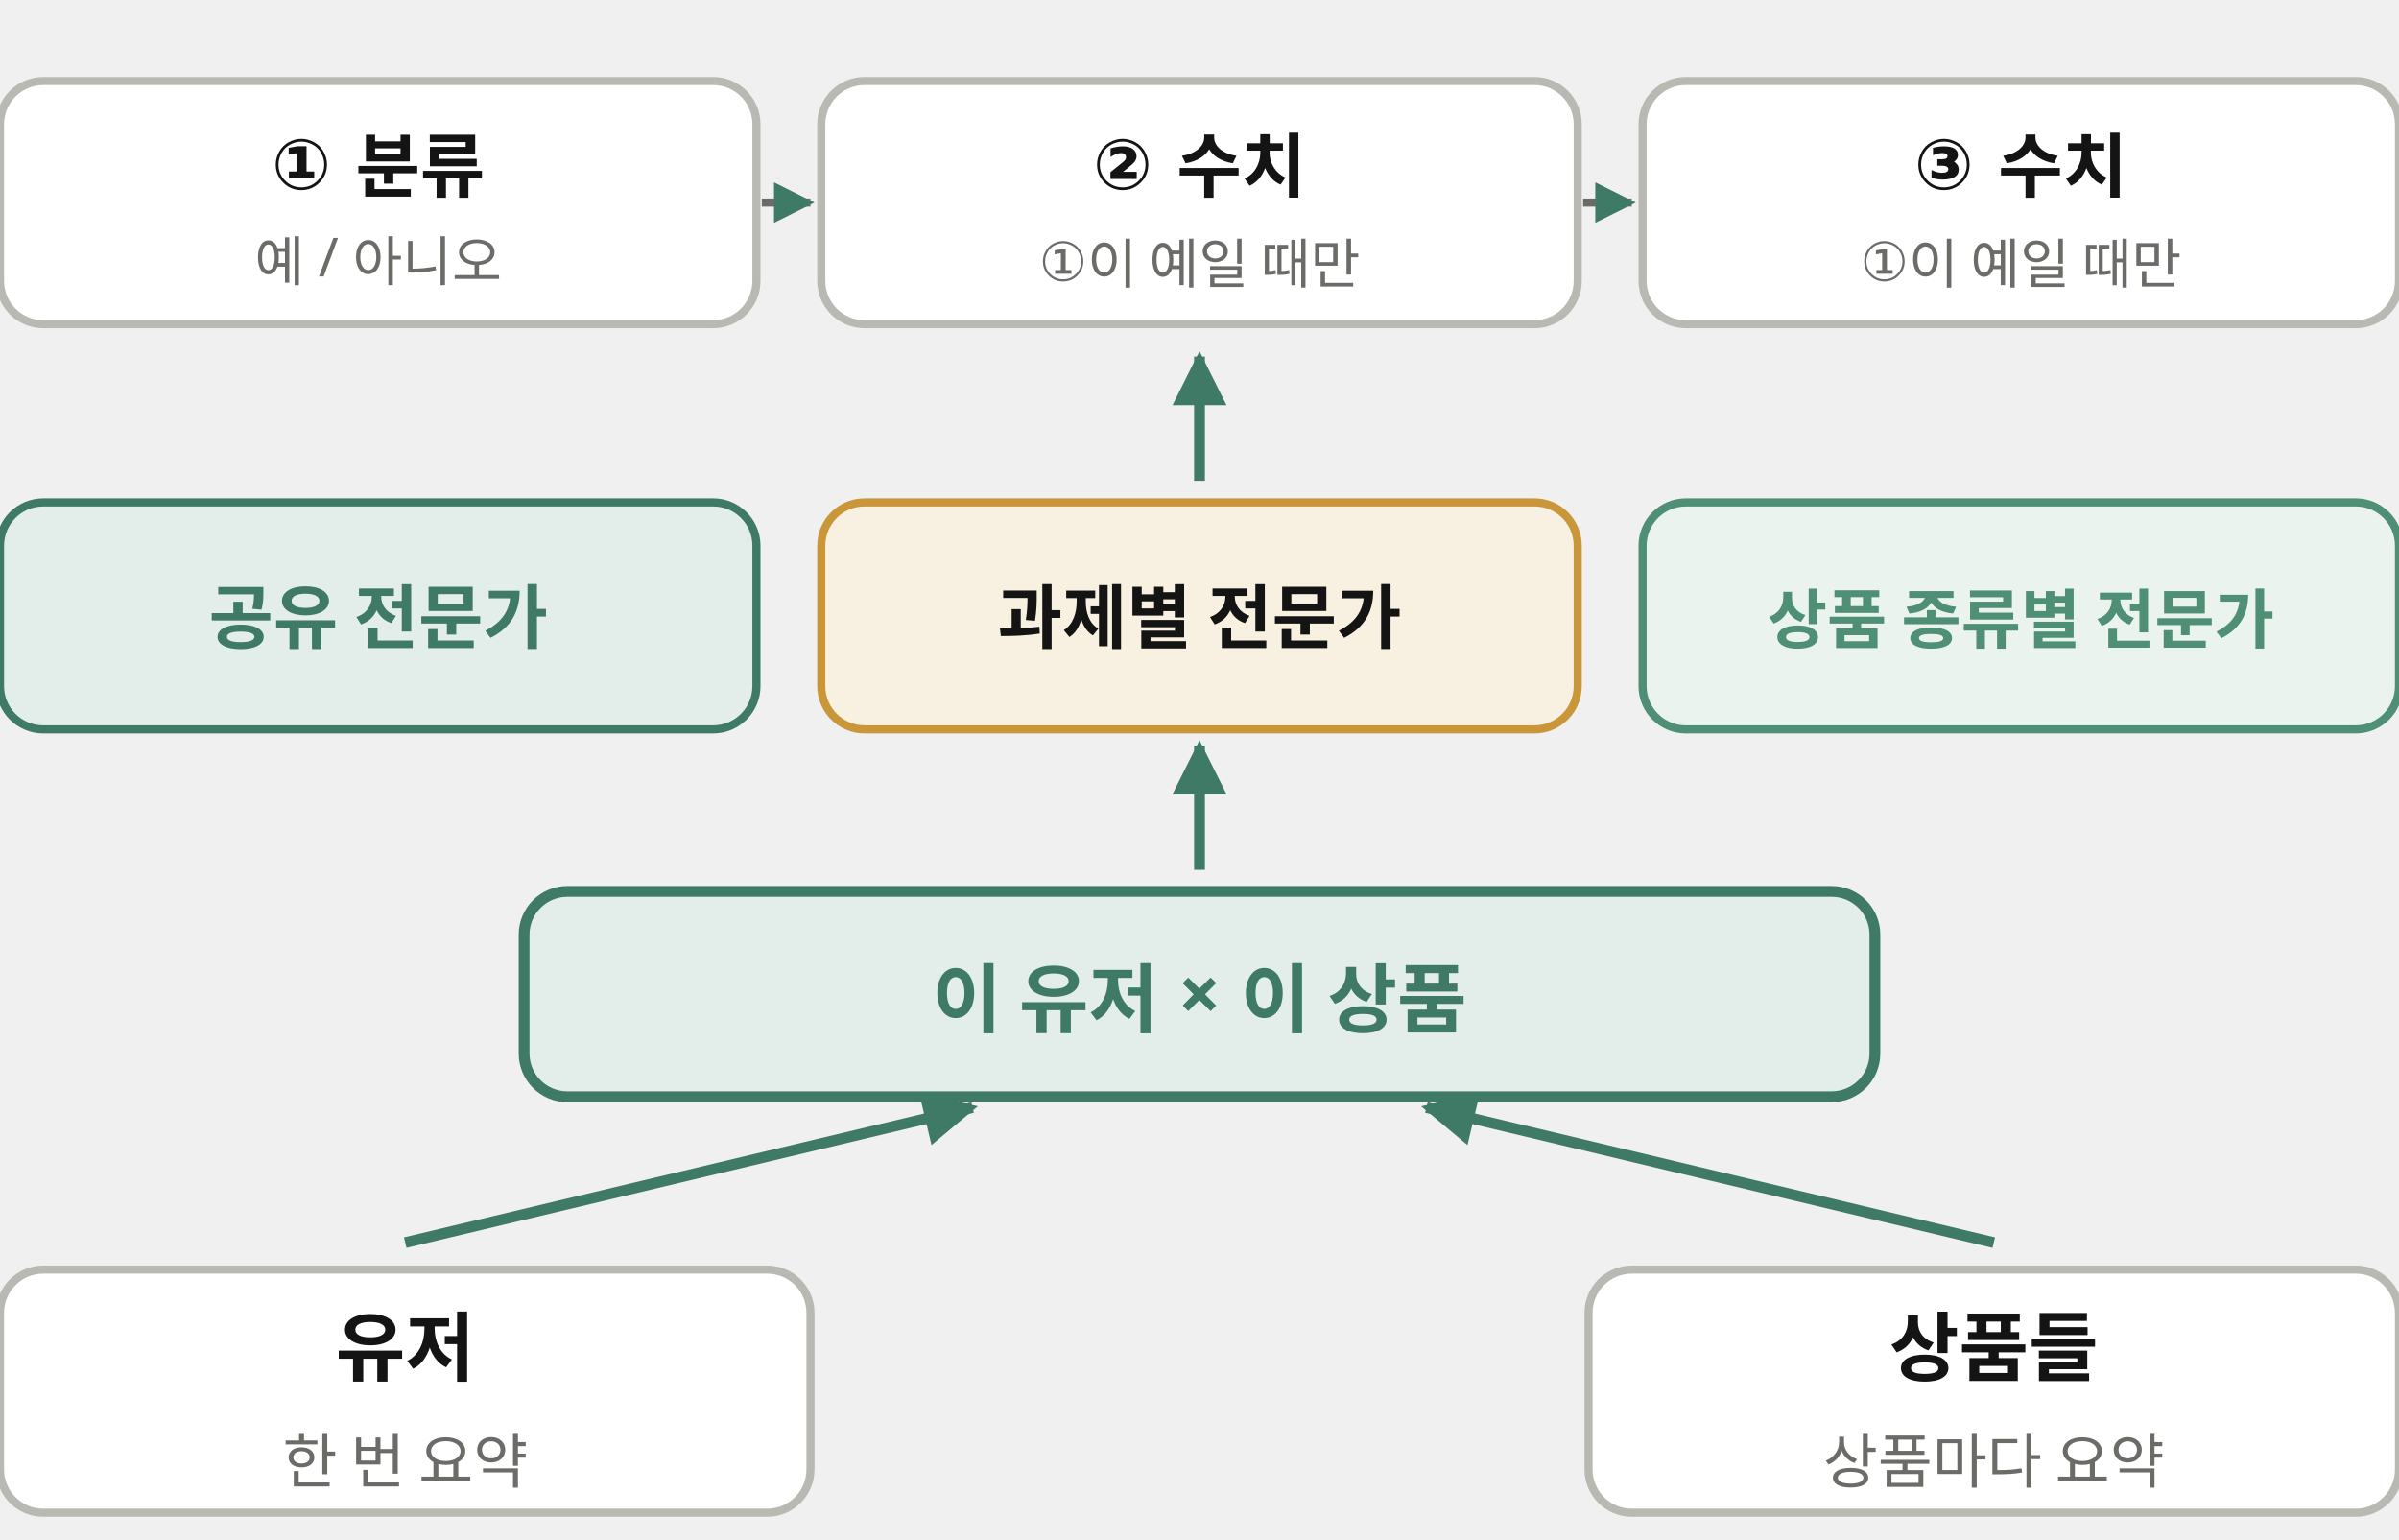
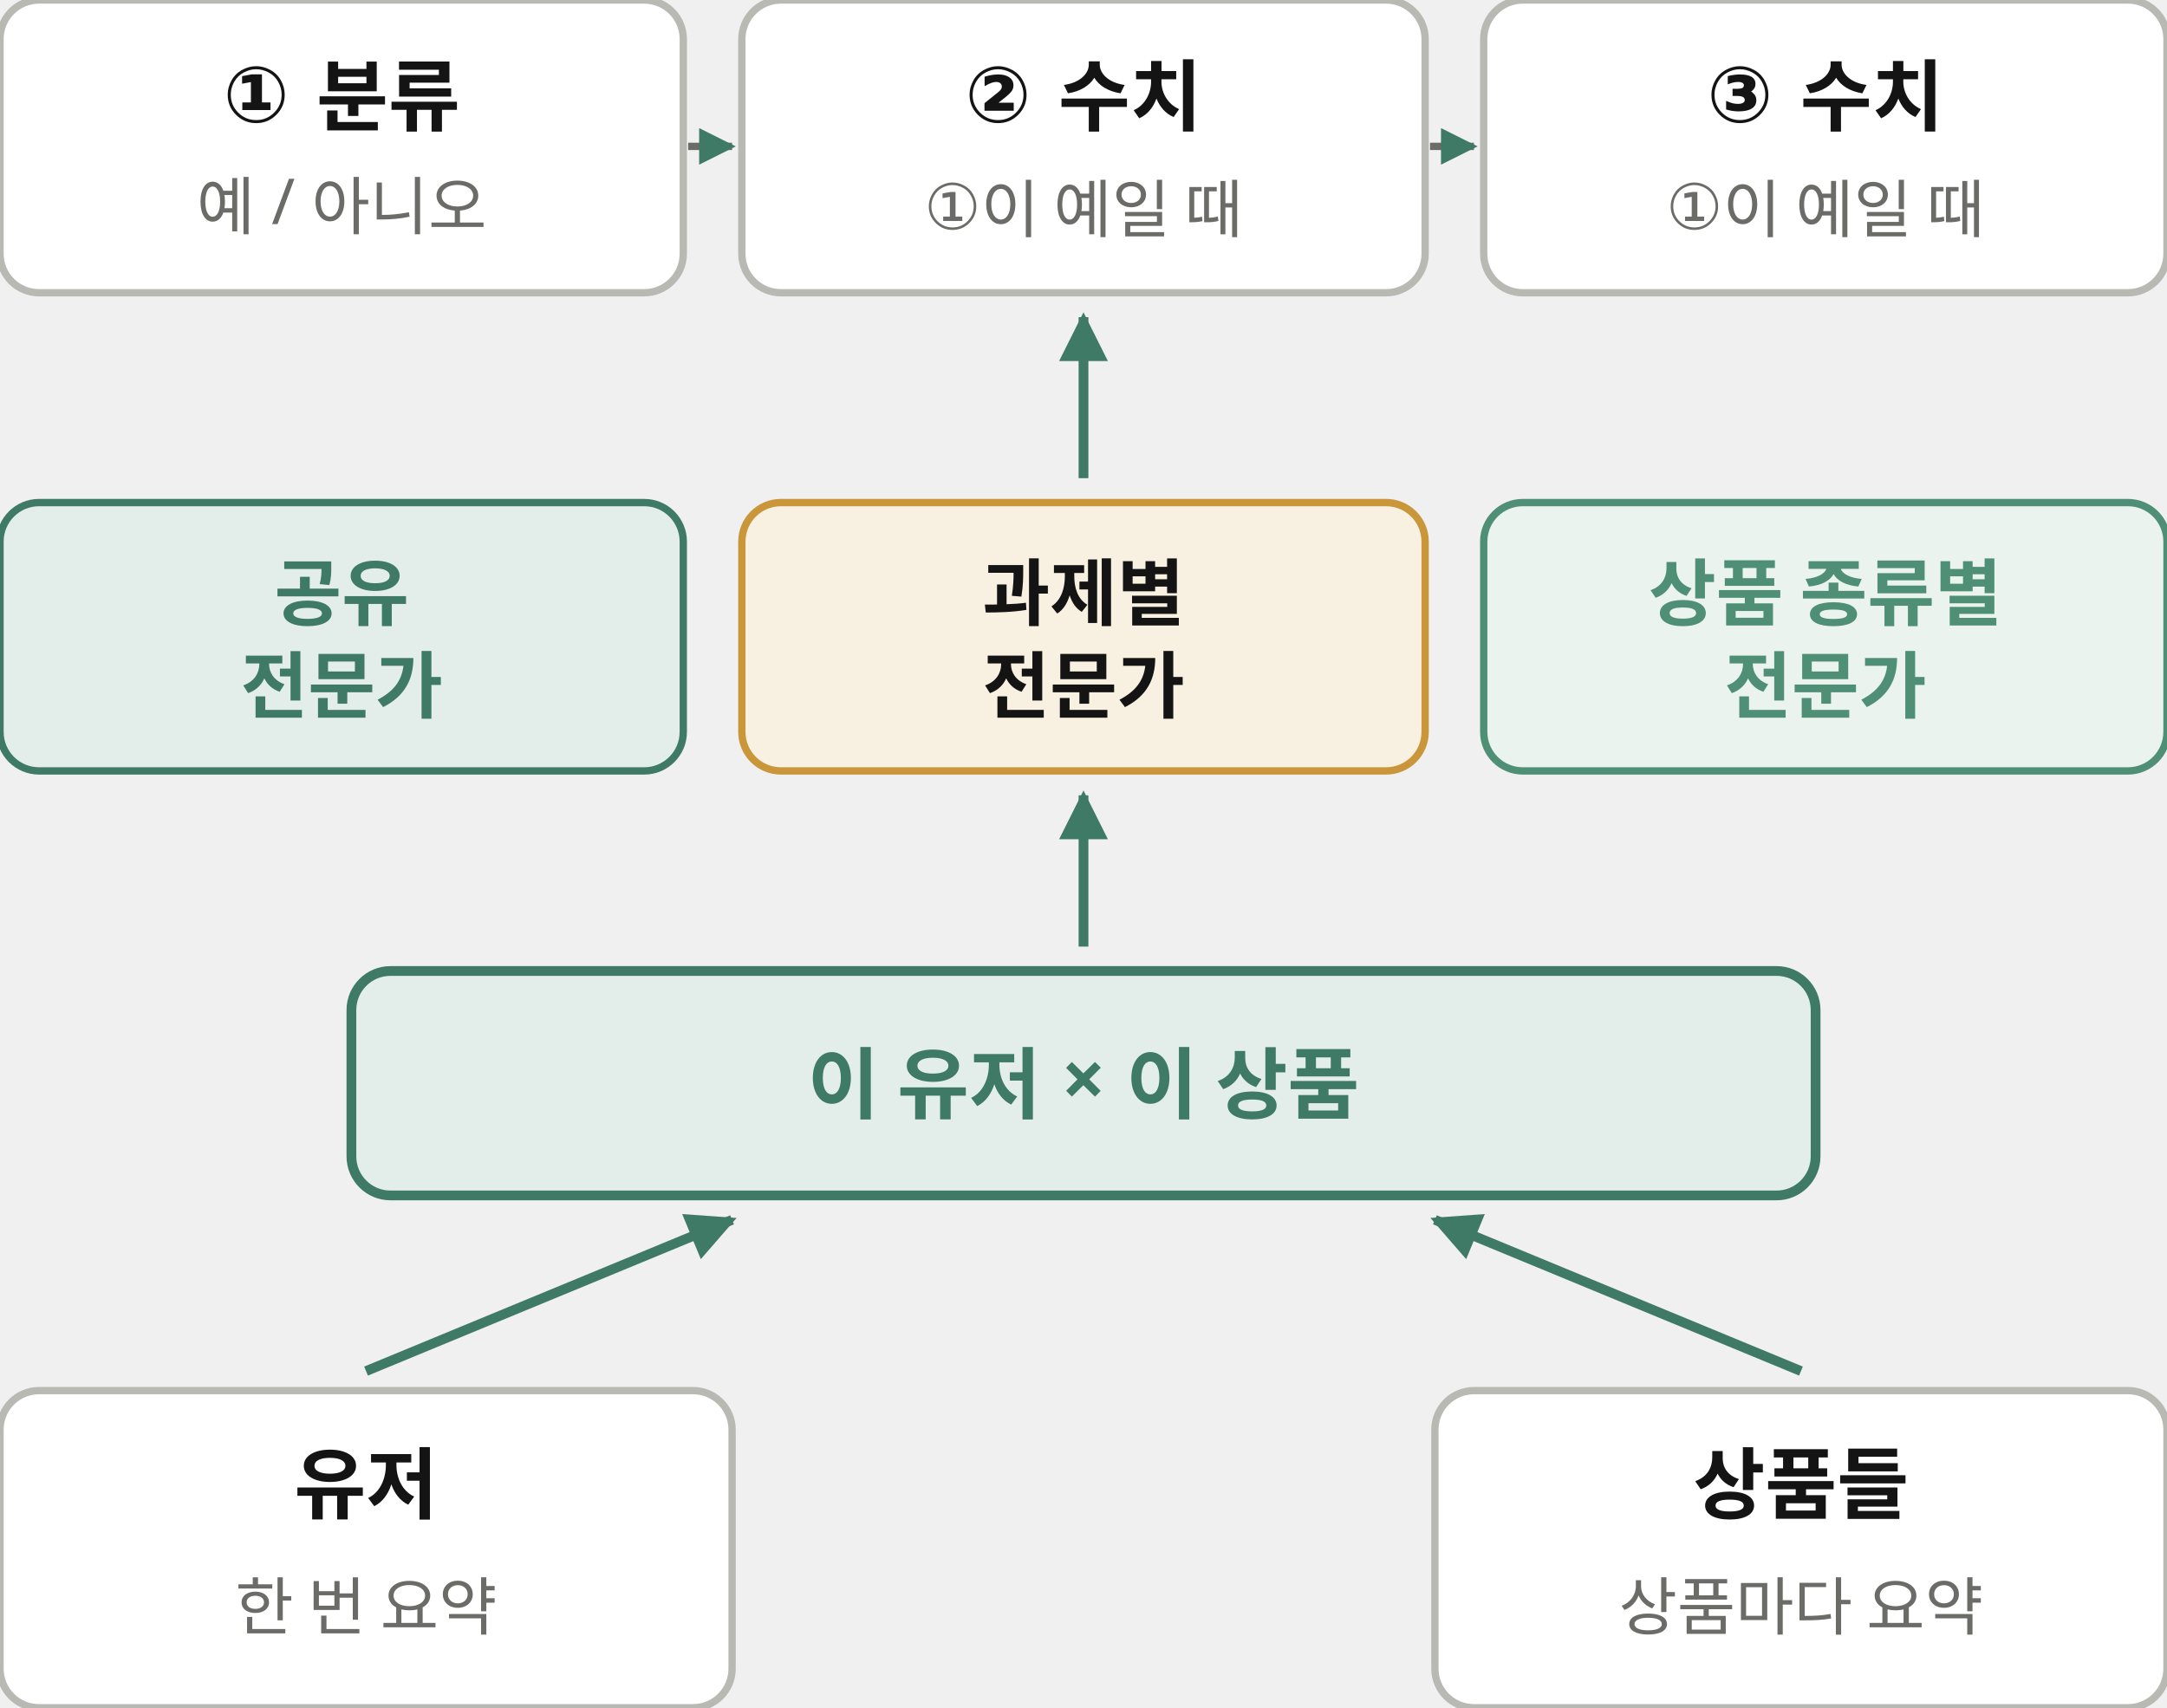
- <svg xmlns="http://www.w3.org/2000/svg" viewBox="0 0 888 570" width="888" height="570">
+ <svg xmlns="http://www.w3.org/2000/svg" viewBox="0 0 888 700" width="888" height="700">
  <defs>
    <marker id="a" viewBox="0 0 10 10" refX="9" refY="5" markerWidth="5" markerHeight="5" orient="auto">
      <path d="M0 0L10 5L0 10z" fill="#3F7A66" />
    </marker>
  </defs>
-   <rect x="0" y="470" width="300" height="90" rx="16" fill="#FFFFFF" stroke="#B9B9B4" stroke-width="3" />
-   <text x="150.0" y="509.0" font-size="28" fill="#141414" text-anchor="middle" font-weight="bold" font-family="NanumGothic, Nanum Gothic, sans-serif" xml:space="preserve">유저</text>
-   <text x="150.0" y="549.0" font-size="22" fill="#6B6B68" text-anchor="middle" font-weight="normal" font-family="NanumGothic, Nanum Gothic, sans-serif" xml:space="preserve">한 번 요약</text>
-   <rect x="588" y="470" width="300" height="90" rx="16" fill="#FFFFFF" stroke="#B9B9B4" stroke-width="3" />
-   <text x="738.0" y="509.0" font-size="28" fill="#141414" text-anchor="middle" font-weight="bold" font-family="NanumGothic, Nanum Gothic, sans-serif" xml:space="preserve">상품들</text>
-   <text x="738.0" y="549.0" font-size="22" fill="#6B6B68" text-anchor="middle" font-weight="normal" font-family="NanumGothic, Nanum Gothic, sans-serif" xml:space="preserve">상품마다 요약</text>
-   <line x1="150" y1="460" x2="360" y2="410" stroke="#3F7A66" stroke-width="4" marker-end="url(#a)" />
-   <line x1="738" y1="460" x2="528" y2="410" stroke="#3F7A66" stroke-width="4" marker-end="url(#a)" />
-   <rect x="194" y="330" width="500" height="76" rx="16" fill="#E3EEEA" stroke="#3F7A66" stroke-width="4" />
-   <text x="444" y="380" font-size="28" fill="#3F7A66" text-anchor="middle" font-weight="bold" font-family="NanumGothic, Nanum Gothic, sans-serif" xml:space="preserve">이 유저 × 이 상품</text>
-   <line x1="444" y1="322" x2="444" y2="276" stroke="#3F7A66" stroke-width="4" marker-end="url(#a)" />
-   <rect x="0" y="186" width="280" height="84" rx="16" fill="#E3EEEA" stroke="#3F7A66" stroke-width="3" />
-   <text x="140" y="238" font-size="26" fill="#3F7A66" text-anchor="middle" font-weight="bold" font-family="NanumGothic, Nanum Gothic, sans-serif" xml:space="preserve">공유 전문가</text>
-   <rect x="304" y="186" width="280" height="84" rx="16" fill="#F8F0E0" stroke="#C9963A" stroke-width="3" />
-   <text x="444" y="238" font-size="26" fill="#141414" text-anchor="middle" font-weight="bold" font-family="NanumGothic, Nanum Gothic, sans-serif" xml:space="preserve">과제별 전문가</text>
-   <rect x="608" y="186" width="280" height="84" rx="16" fill="#EAF3EE" stroke="#4E8F76" stroke-width="3" />
-   <text x="748" y="238" font-size="24" fill="#4E8F76" text-anchor="middle" font-weight="bold" font-family="NanumGothic, Nanum Gothic, sans-serif" xml:space="preserve">상품 종류별 전문가</text>
-   <line x1="444" y1="178" x2="444" y2="132" stroke="#3F7A66" stroke-width="4" marker-end="url(#a)" />
-   <rect x="0" y="30" width="280" height="90" rx="16" fill="#FFFFFF" stroke="#B9B9B4" stroke-width="3" />
-   <text x="140" y="70" font-size="26" fill="#141414" text-anchor="middle" font-weight="bold" font-family="NanumGothic, Nanum Gothic, sans-serif" xml:space="preserve">① 분류</text>
-   <text x="140" y="104" font-size="20" fill="#6B6B68" text-anchor="middle" font-weight="normal" font-family="NanumGothic, Nanum Gothic, sans-serif" xml:space="preserve">예 / 아니오</text>
-   <rect x="304" y="30" width="280" height="90" rx="16" fill="#FFFFFF" stroke="#B9B9B4" stroke-width="3" />
-   <text x="444" y="70" font-size="26" fill="#141414" text-anchor="middle" font-weight="bold" font-family="NanumGothic, Nanum Gothic, sans-serif" xml:space="preserve">② 수치</text>
-   <text x="444" y="104" font-size="20" fill="#6B6B68" text-anchor="middle" font-weight="normal" font-family="NanumGothic, Nanum Gothic, sans-serif" xml:space="preserve">①이 예일 때만</text>
-   <line x1="282" y1="75" x2="300" y2="75" stroke="#6B6B68" stroke-width="3" marker-end="url(#a)" />
-   <rect x="608" y="30" width="280" height="90" rx="16" fill="#FFFFFF" stroke="#B9B9B4" stroke-width="3" />
-   <text x="748" y="70" font-size="26" fill="#141414" text-anchor="middle" font-weight="bold" font-family="NanumGothic, Nanum Gothic, sans-serif" xml:space="preserve">③ 수치</text>
-   <text x="748" y="104" font-size="20" fill="#6B6B68" text-anchor="middle" font-weight="normal" font-family="NanumGothic, Nanum Gothic, sans-serif" xml:space="preserve">①이 예일 때만</text>
-   <line x1="586" y1="75" x2="604" y2="75" stroke="#6B6B68" stroke-width="3" marker-end="url(#a)" />
+   <rect x="0" y="0" width="280" height="120" rx="16" fill="#FFFFFF" stroke="#B9B9B4" stroke-width="3" />
+   <text x="140" y="50" font-size="32" fill="#141414" text-anchor="middle" font-weight="bold" font-family="NanumGothic, Nanum Gothic, sans-serif" xml:space="preserve">① 분류</text>
+   <text x="140" y="94" font-size="26" fill="#6B6B68" text-anchor="middle" font-weight="normal" font-family="NanumGothic, Nanum Gothic, sans-serif" xml:space="preserve">예 / 아니오</text>
+   <rect x="304" y="0" width="280" height="120" rx="16" fill="#FFFFFF" stroke="#B9B9B4" stroke-width="3" />
+   <text x="444" y="50" font-size="32" fill="#141414" text-anchor="middle" font-weight="bold" font-family="NanumGothic, Nanum Gothic, sans-serif" xml:space="preserve">② 수치</text>
+   <text x="444" y="94" font-size="26" fill="#6B6B68" text-anchor="middle" font-weight="normal" font-family="NanumGothic, Nanum Gothic, sans-serif" xml:space="preserve">①이 예일 때</text>
+   <line x1="282" y1="60" x2="300" y2="60" stroke="#6B6B68" stroke-width="3" marker-end="url(#a)" />
+   <rect x="608" y="0" width="280" height="120" rx="16" fill="#FFFFFF" stroke="#B9B9B4" stroke-width="3" />
+   <text x="748" y="50" font-size="32" fill="#141414" text-anchor="middle" font-weight="bold" font-family="NanumGothic, Nanum Gothic, sans-serif" xml:space="preserve">③ 수치</text>
+   <text x="748" y="94" font-size="26" fill="#6B6B68" text-anchor="middle" font-weight="normal" font-family="NanumGothic, Nanum Gothic, sans-serif" xml:space="preserve">①이 예일 때</text>
+   <line x1="586" y1="60" x2="604" y2="60" stroke="#6B6B68" stroke-width="3" marker-end="url(#a)" />
+   <line x1="444" y1="196" x2="444" y2="130" stroke="#3F7A66" stroke-width="4" marker-end="url(#a)" />
+   <rect x="0" y="206" width="280" height="110" rx="16" fill="#E3EEEA" stroke="#3F7A66" stroke-width="3" />
+   <text x="140" y="254" font-size="30" fill="#3F7A66" text-anchor="middle" font-weight="bold" font-family="NanumGothic, Nanum Gothic, sans-serif" xml:space="preserve">공유</text>
+   <text x="140" y="292" font-size="30" fill="#3F7A66" text-anchor="middle" font-weight="bold" font-family="NanumGothic, Nanum Gothic, sans-serif" xml:space="preserve">전문가</text>
+   <rect x="304" y="206" width="280" height="110" rx="16" fill="#F8F0E0" stroke="#C9963A" stroke-width="3" />
+   <text x="444" y="254" font-size="30" fill="#141414" text-anchor="middle" font-weight="bold" font-family="NanumGothic, Nanum Gothic, sans-serif" xml:space="preserve">과제별</text>
+   <text x="444" y="292" font-size="30" fill="#141414" text-anchor="middle" font-weight="bold" font-family="NanumGothic, Nanum Gothic, sans-serif" xml:space="preserve">전문가</text>
+   <rect x="608" y="206" width="280" height="110" rx="16" fill="#EAF3EE" stroke="#4E8F76" stroke-width="3" />
+   <text x="748" y="254" font-size="30" fill="#4E8F76" text-anchor="middle" font-weight="bold" font-family="NanumGothic, Nanum Gothic, sans-serif" xml:space="preserve">상품 종류별</text>
+   <text x="748" y="292" font-size="30" fill="#4E8F76" text-anchor="middle" font-weight="bold" font-family="NanumGothic, Nanum Gothic, sans-serif" xml:space="preserve">전문가</text>
+   <line x1="444" y1="388" x2="444" y2="326" stroke="#3F7A66" stroke-width="4" marker-end="url(#a)" />
+   <rect x="144" y="398" width="600" height="92" rx="16" fill="#E3EEEA" stroke="#3F7A66" stroke-width="4" />
+   <text x="444" y="456" font-size="32" fill="#3F7A66" text-anchor="middle" font-weight="bold" font-family="NanumGothic, Nanum Gothic, sans-serif" xml:space="preserve">이 유저 × 이 상품</text>
+   <line x1="150" y1="562" x2="300" y2="500" stroke="#3F7A66" stroke-width="4" marker-end="url(#a)" />
+   <line x1="738" y1="562" x2="588" y2="500" stroke="#3F7A66" stroke-width="4" marker-end="url(#a)" />
+   <rect x="0" y="570" width="300" height="130" rx="16" fill="#FFFFFF" stroke="#B9B9B4" stroke-width="3" />
+   <text x="150.0" y="620.0" font-size="32" fill="#141414" text-anchor="middle" font-weight="bold" font-family="NanumGothic, Nanum Gothic, sans-serif" xml:space="preserve">유저</text>
+   <text x="150.0" y="668.0" font-size="26" fill="#6B6B68" text-anchor="middle" font-weight="normal" font-family="NanumGothic, Nanum Gothic, sans-serif" xml:space="preserve">한 번 요약</text>
+   <rect x="588" y="570" width="300" height="130" rx="16" fill="#FFFFFF" stroke="#B9B9B4" stroke-width="3" />
+   <text x="738.0" y="620.0" font-size="32" fill="#141414" text-anchor="middle" font-weight="bold" font-family="NanumGothic, Nanum Gothic, sans-serif" xml:space="preserve">상품들</text>
+   <text x="738.0" y="668.0" font-size="26" fill="#6B6B68" text-anchor="middle" font-weight="normal" font-family="NanumGothic, Nanum Gothic, sans-serif" xml:space="preserve">상품마다 요약</text>
</svg>
